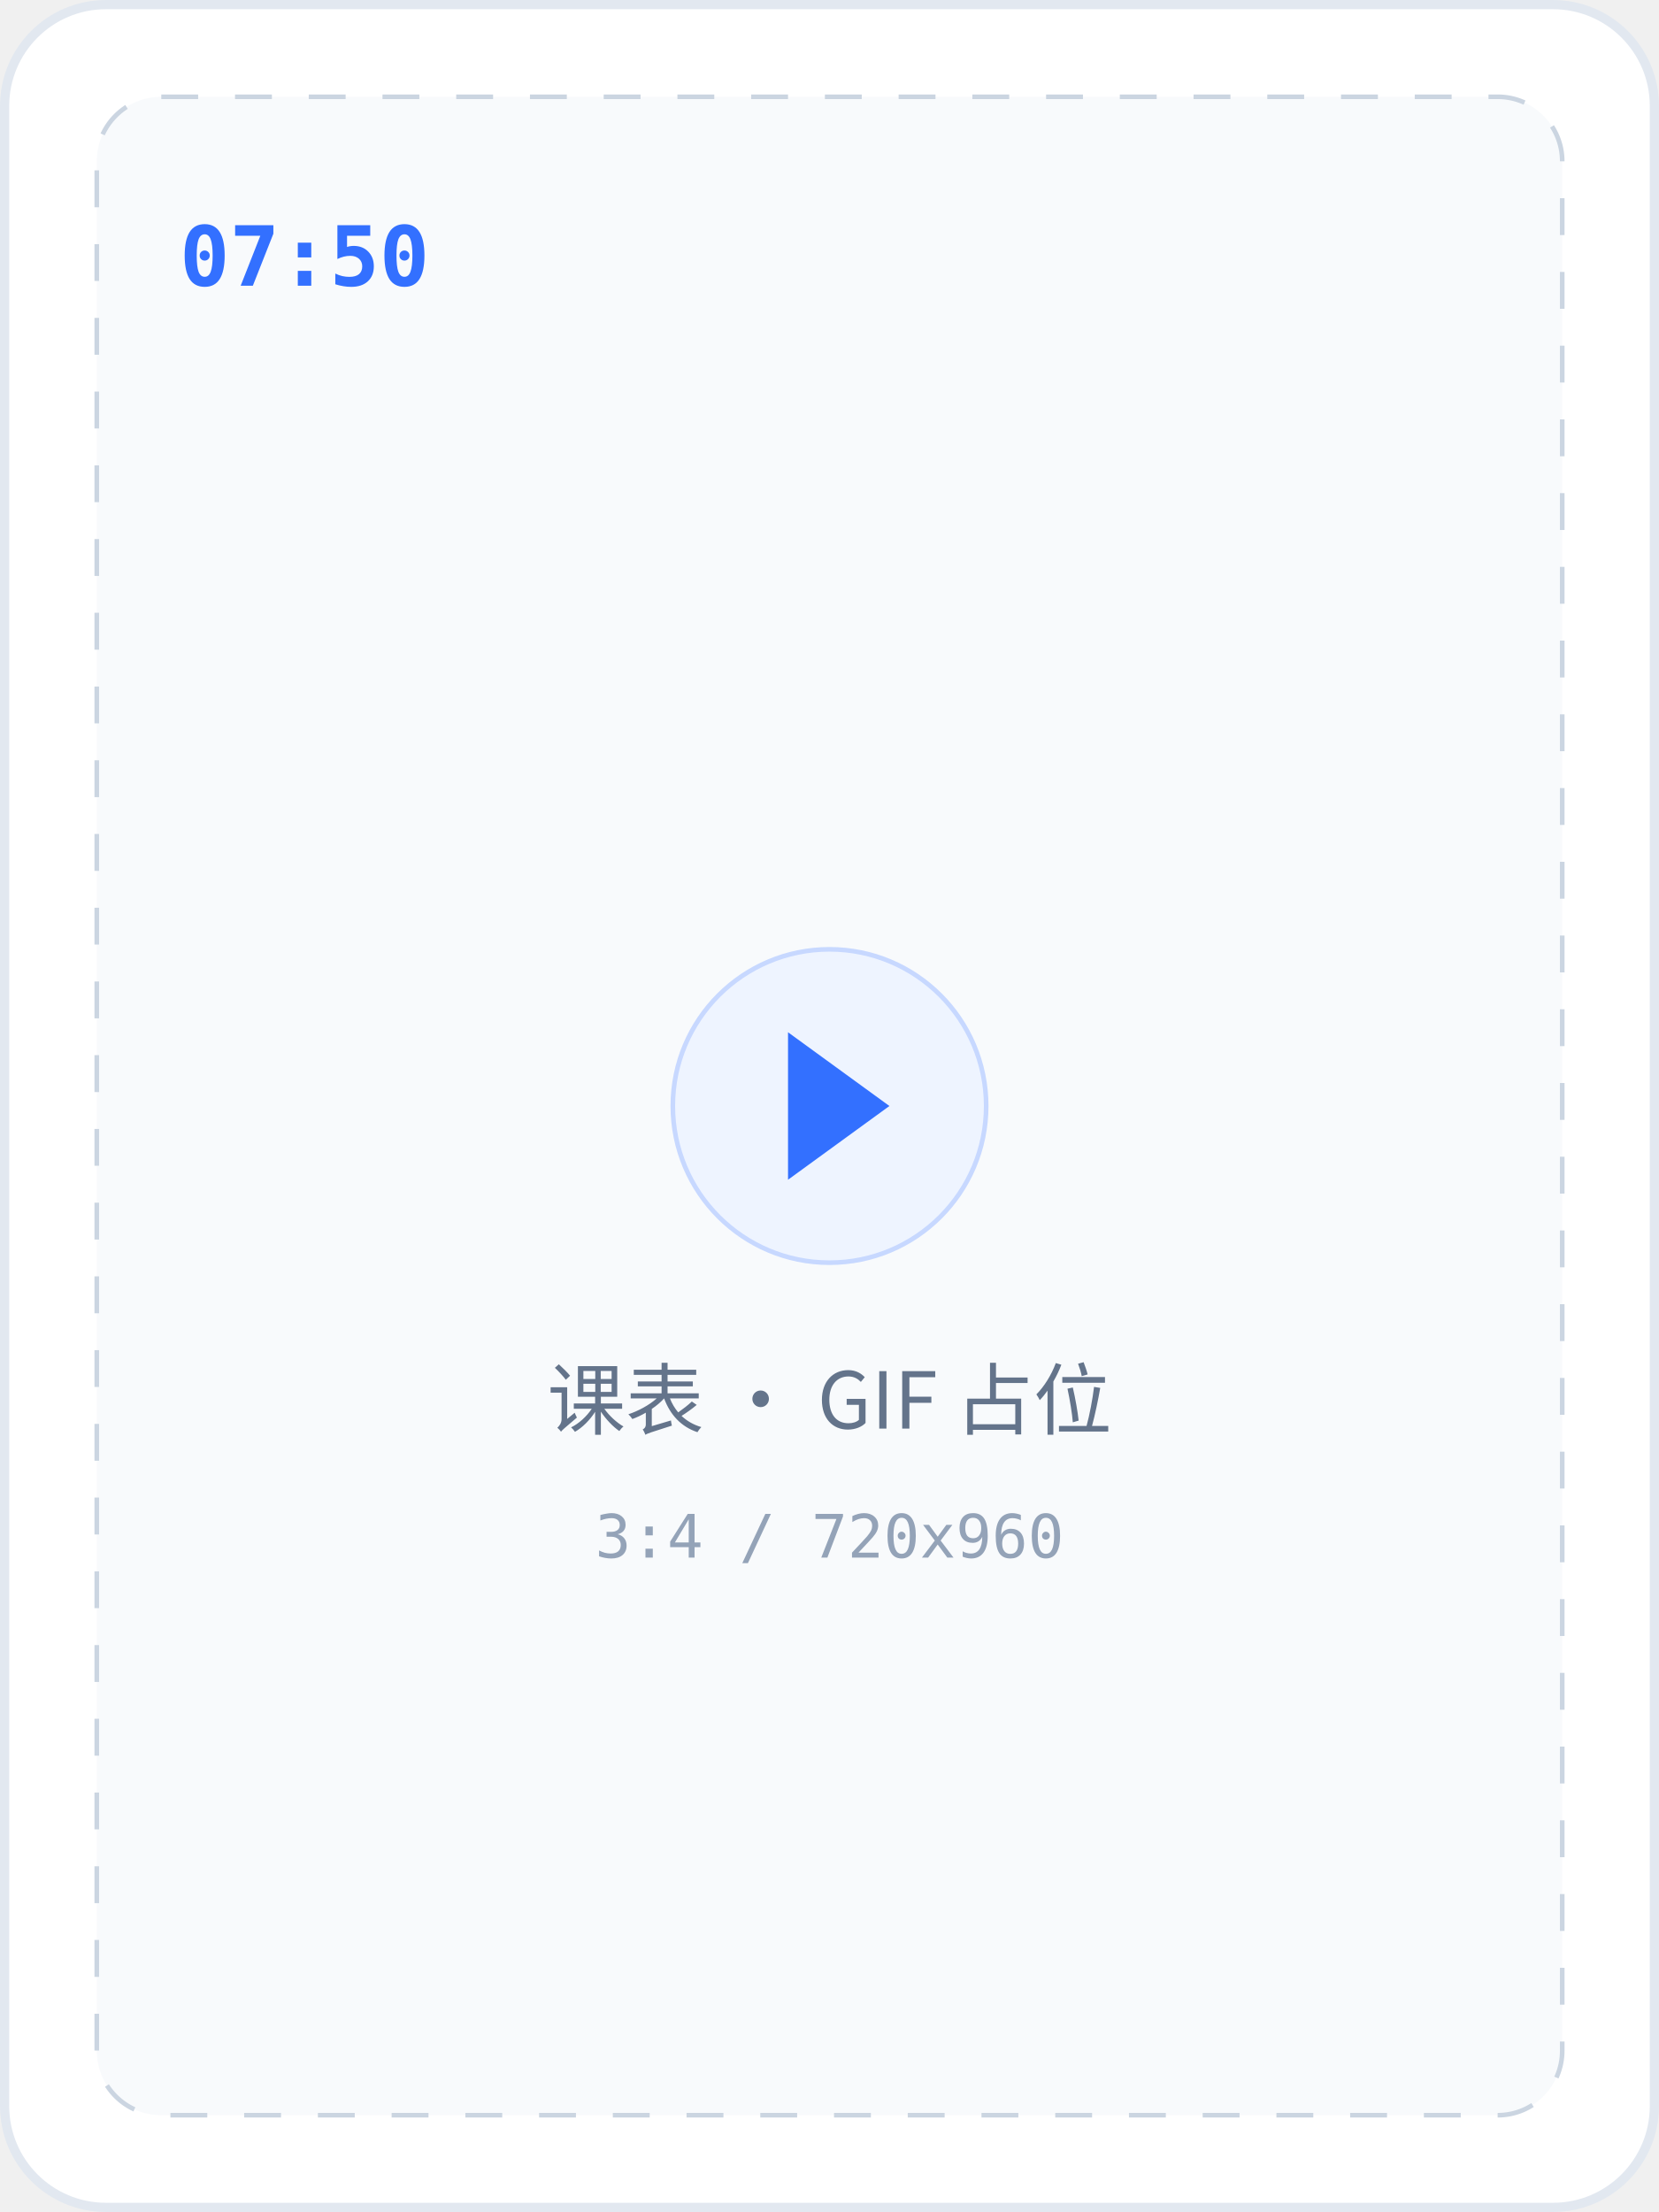
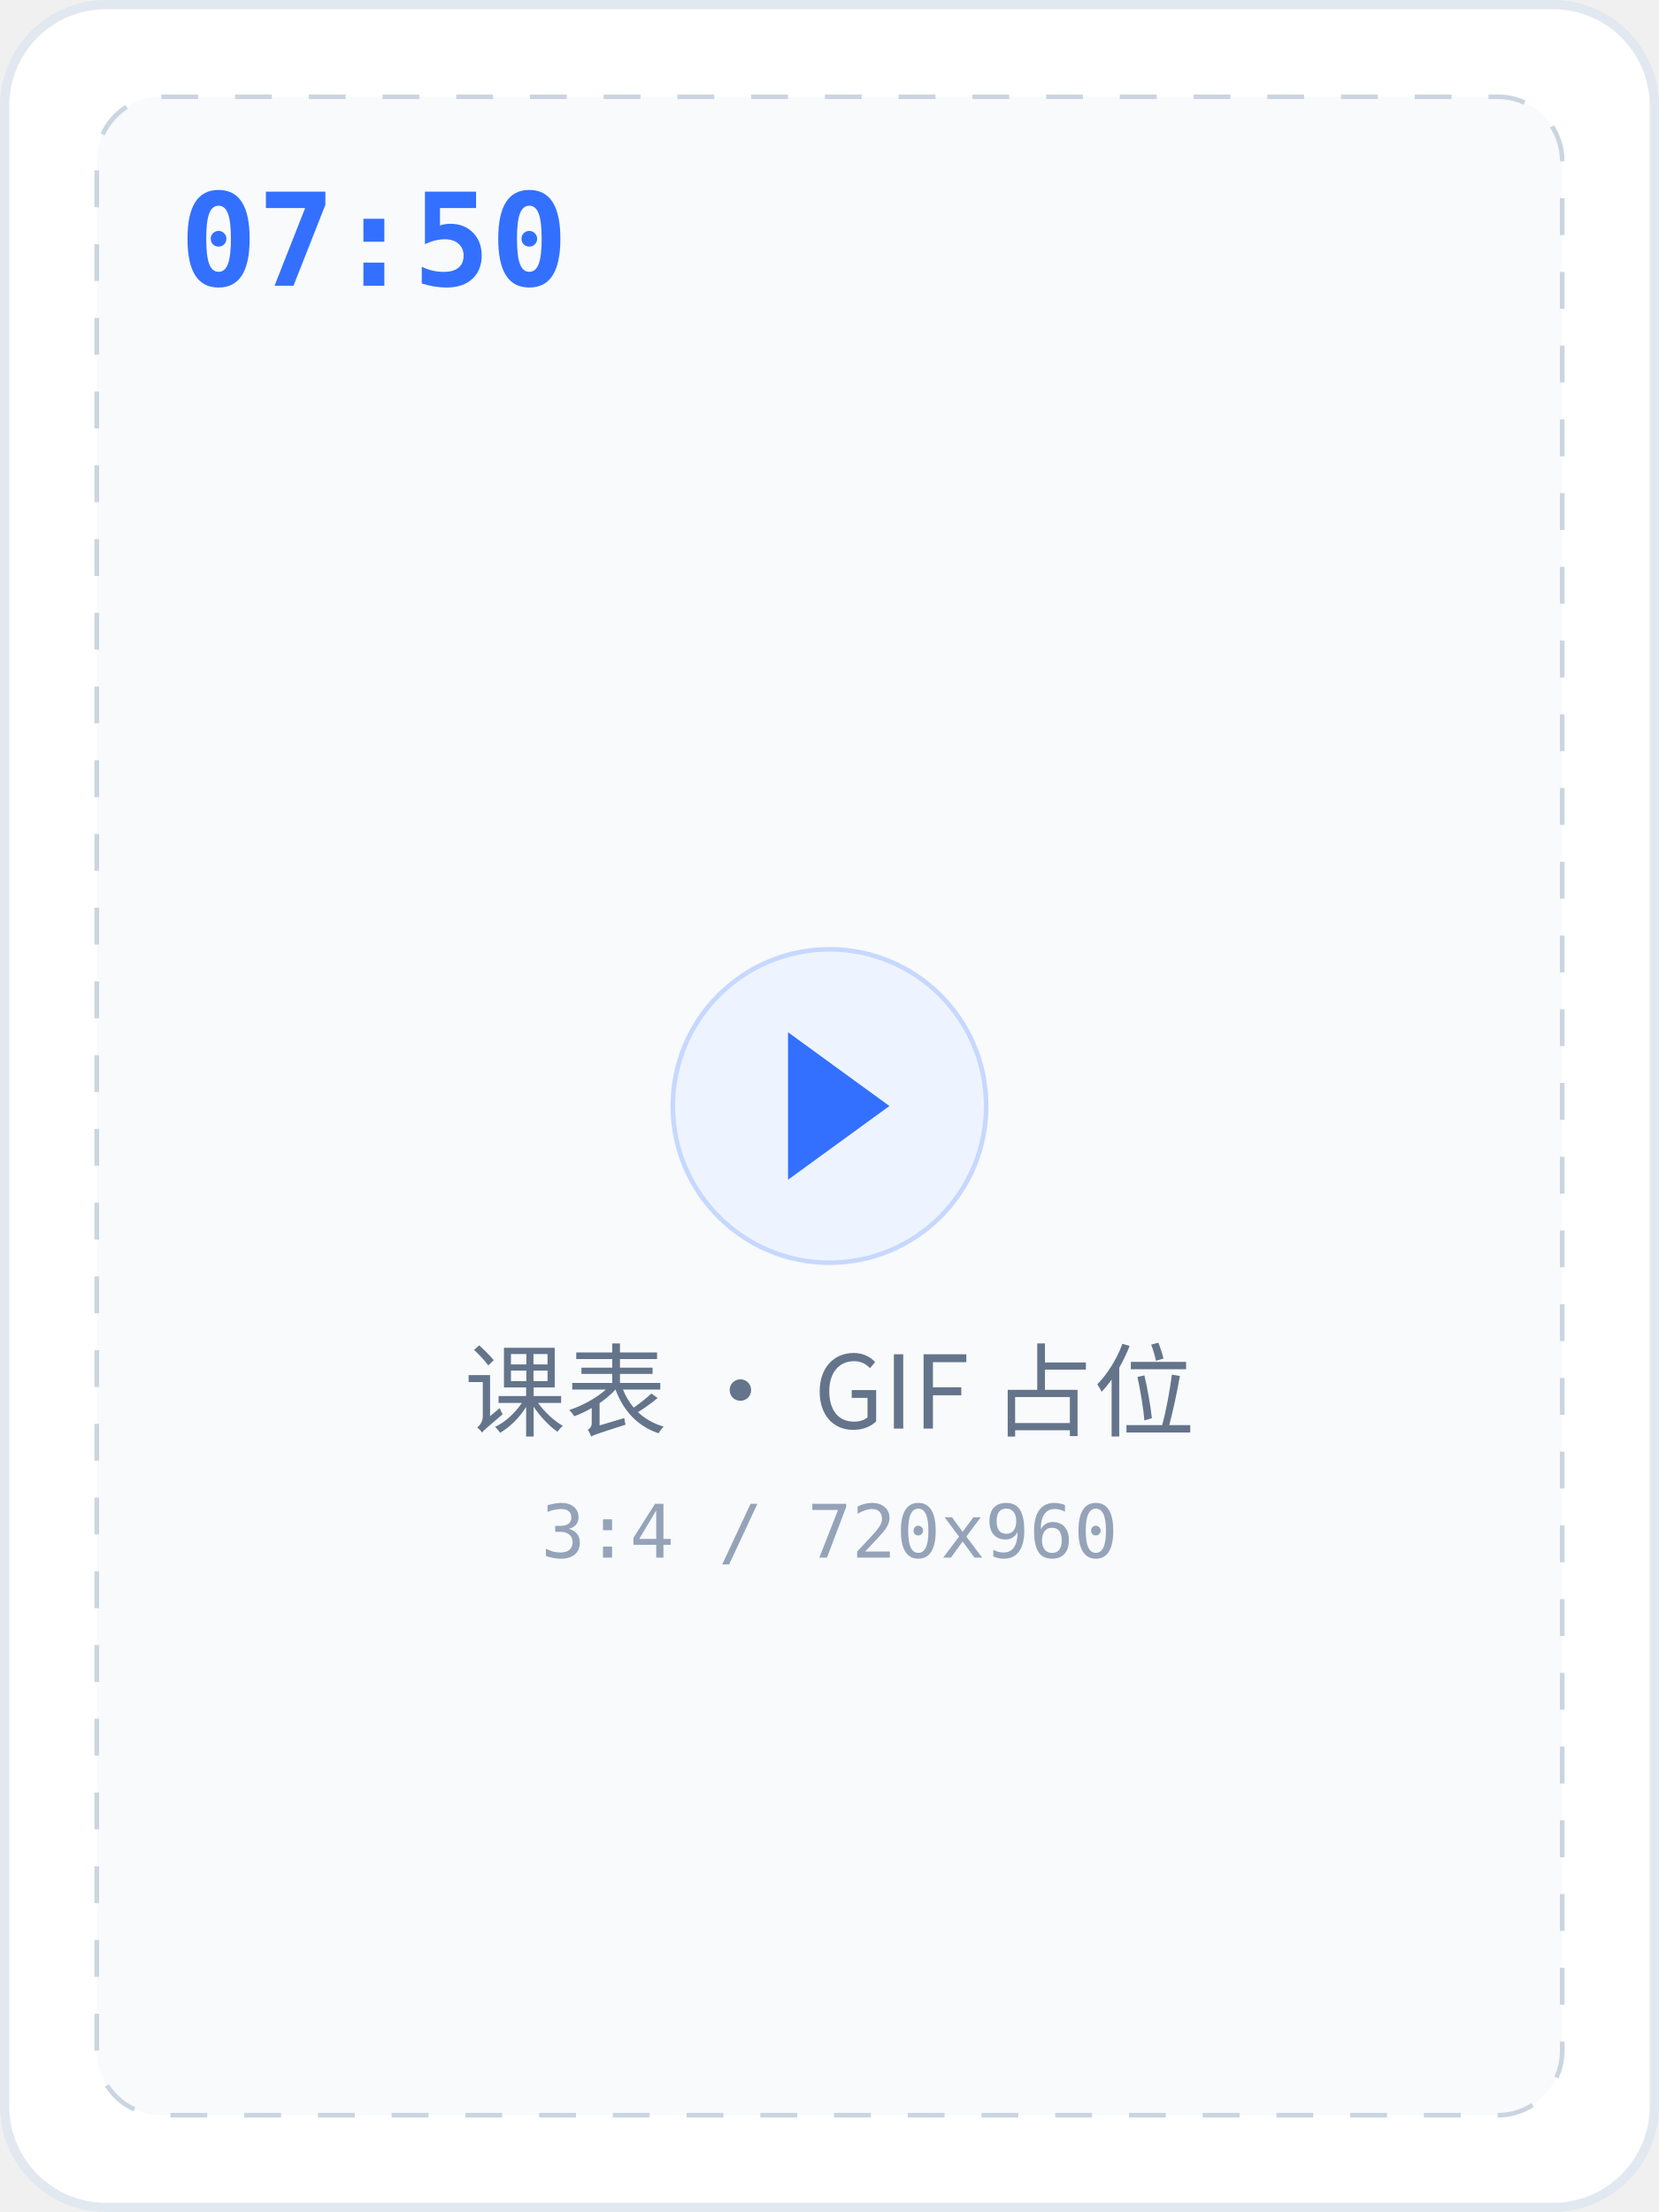
<svg xmlns="http://www.w3.org/2000/svg" width="360" height="480" viewBox="0 0 360 480" fill="none">
  <rect x="1" y="1" width="358" height="478" rx="22" fill="#FFFFFF" stroke="#E2E8F0" stroke-width="2" />
  <rect x="21" y="21" width="318" height="438" rx="14" fill="#F8FAFC" stroke="#CBD5E1" stroke-dasharray="8 8" />
-   <text x="39" y="62" fill="#3370FF" font-size="18" font-family="ui-monospace, monospace" font-weight="600">07:50</text>
+   <text x="39" y="62" fill="#3370FF" font-size="28" font-family="ui-monospace, monospace" font-weight="600">07:50</text>
  <circle cx="180" cy="240" r="34" fill="#EEF4FF" stroke="#C7D8FF" />
  <path d="M171 224L193 240L171 256V224Z" fill="#3370FF" />
-   <text x="180" y="310" fill="#64748B" font-size="17" text-anchor="middle" font-family="-apple-system, 'Noto Sans CJK SC', sans-serif">课表 · GIF 占位</text>
-   <text x="180" y="338" fill="#94A3B8" font-size="13" text-anchor="middle" font-family="ui-monospace, monospace">3:4 / 720x960</text>
+   <text x="180" y="310" fill="#64748B" font-size="22" text-anchor="middle" font-family="-apple-system, 'Noto Sans CJK SC', sans-serif">课表 · GIF 占位</text>
+   <text x="180" y="338" fill="#94A3B8" font-size="16" text-anchor="middle" font-family="ui-monospace, monospace">3:4 / 720x960</text>
</svg>
